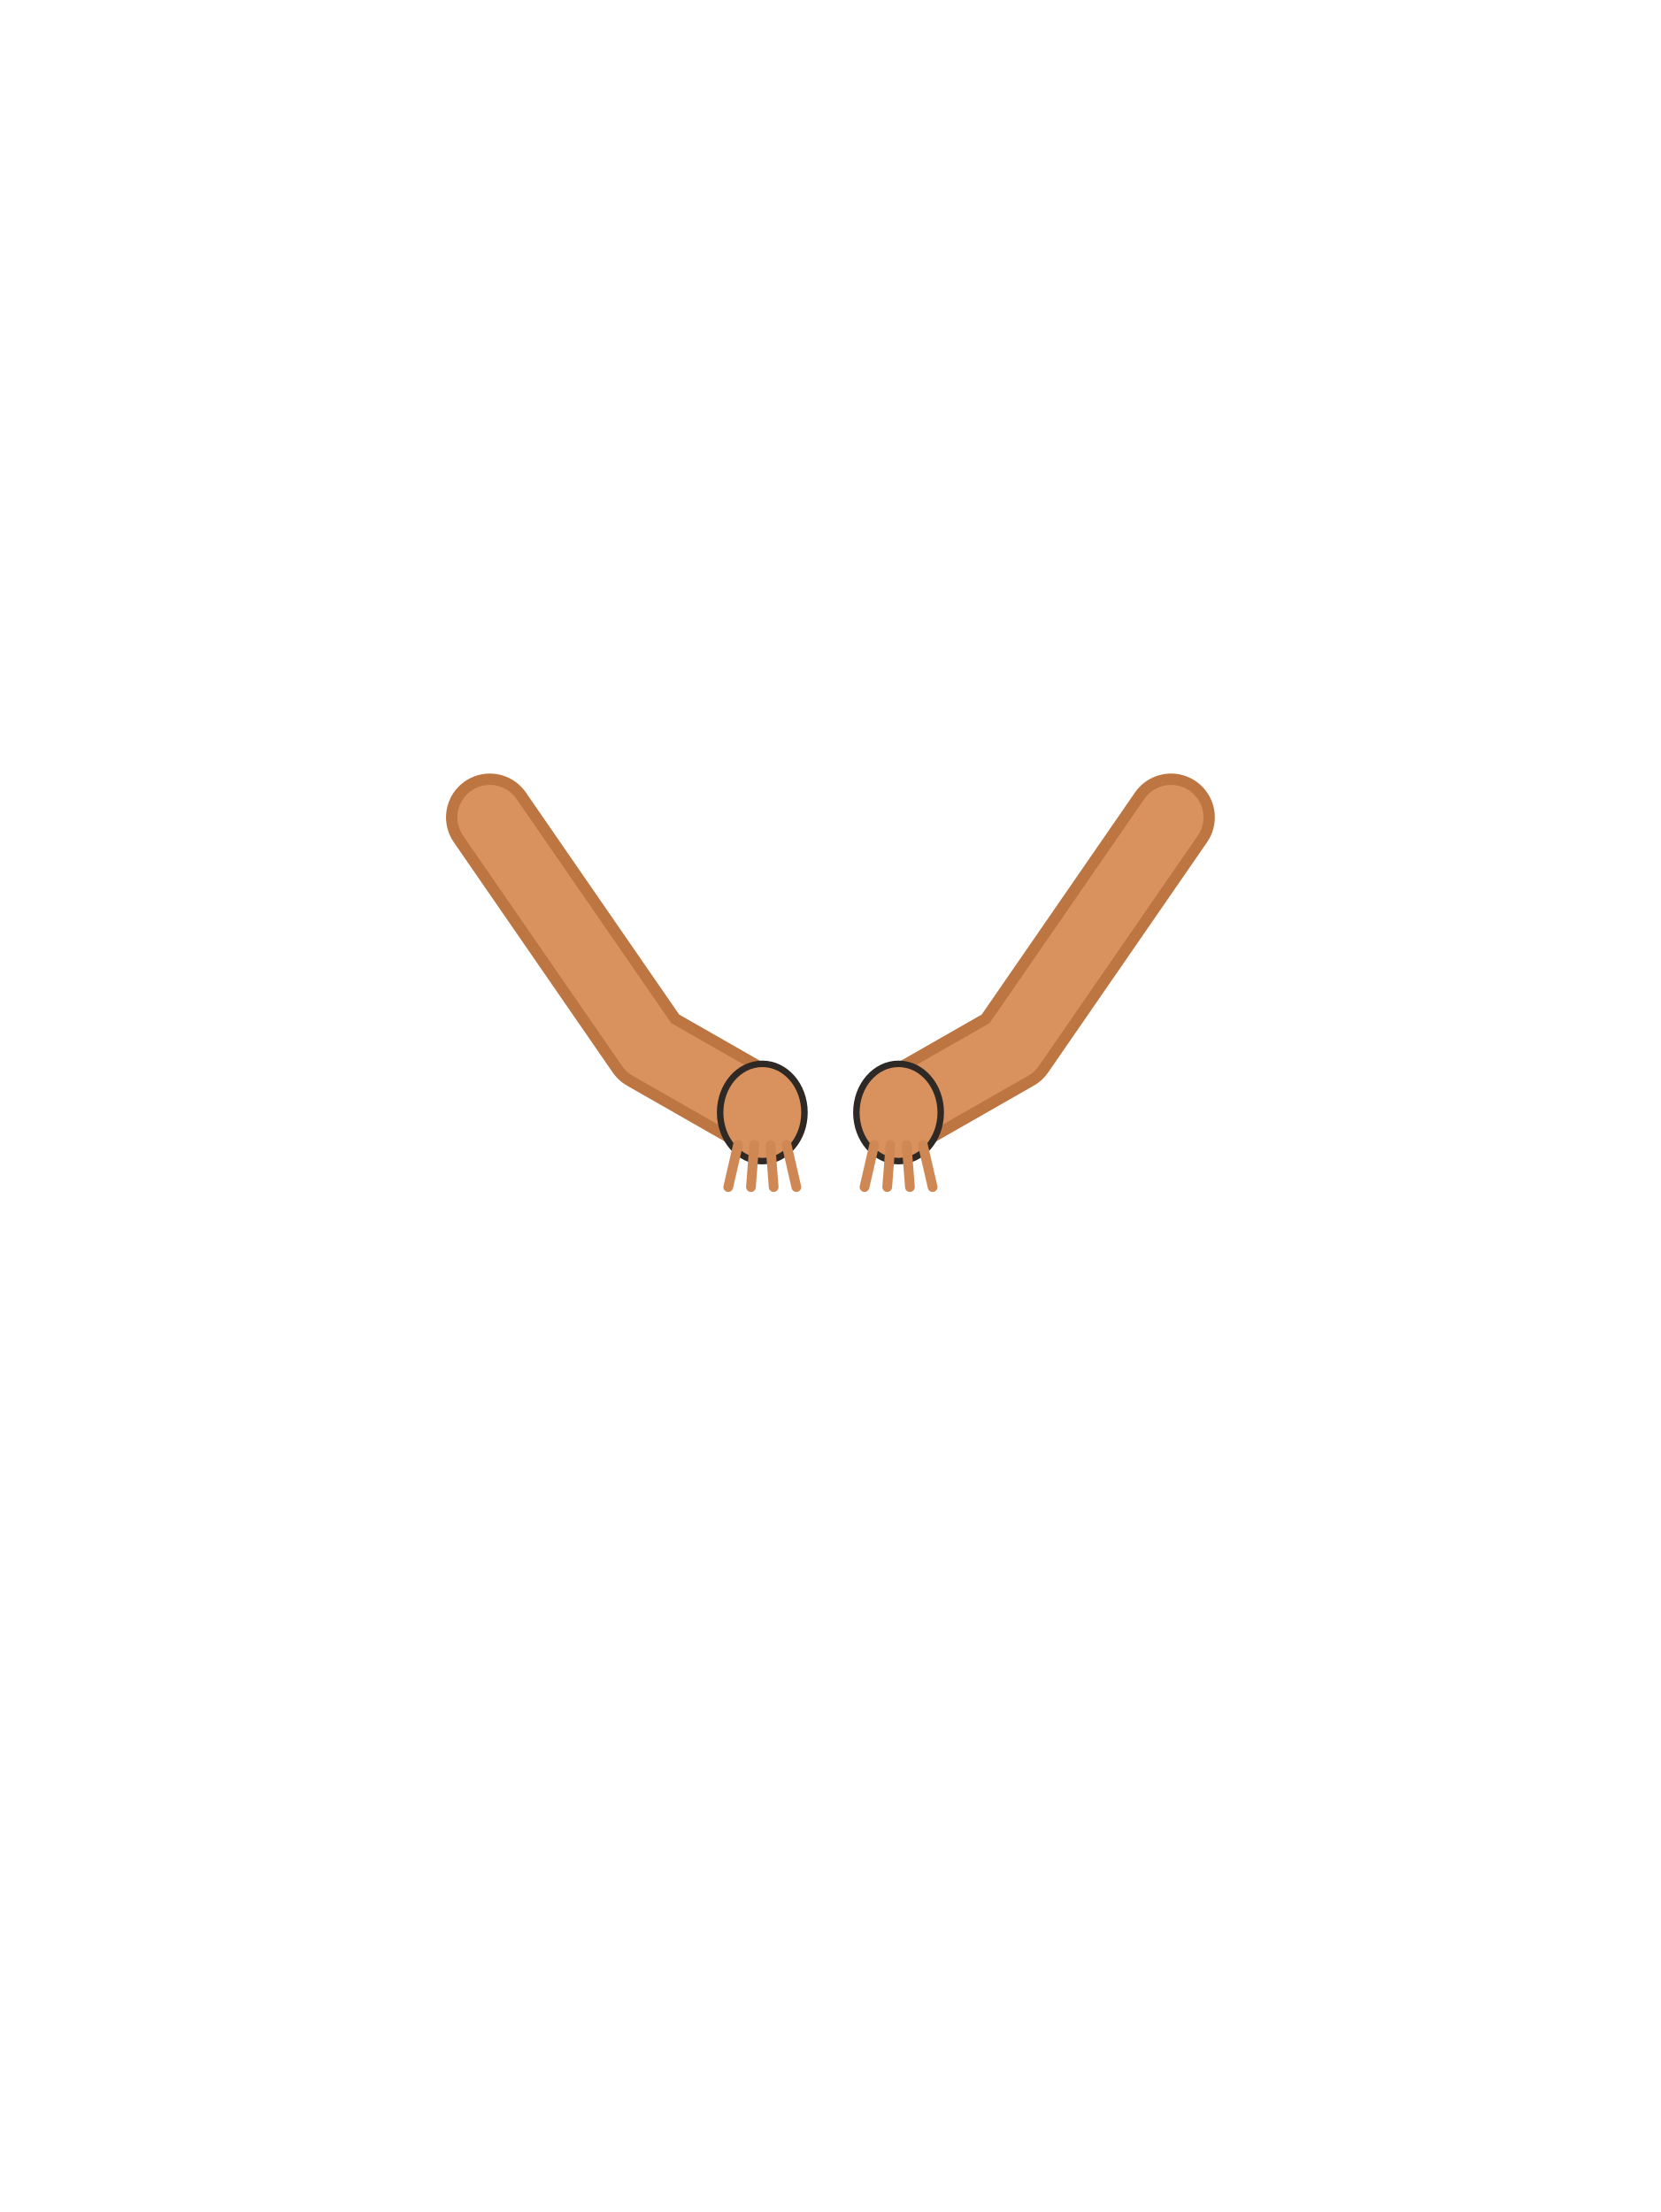
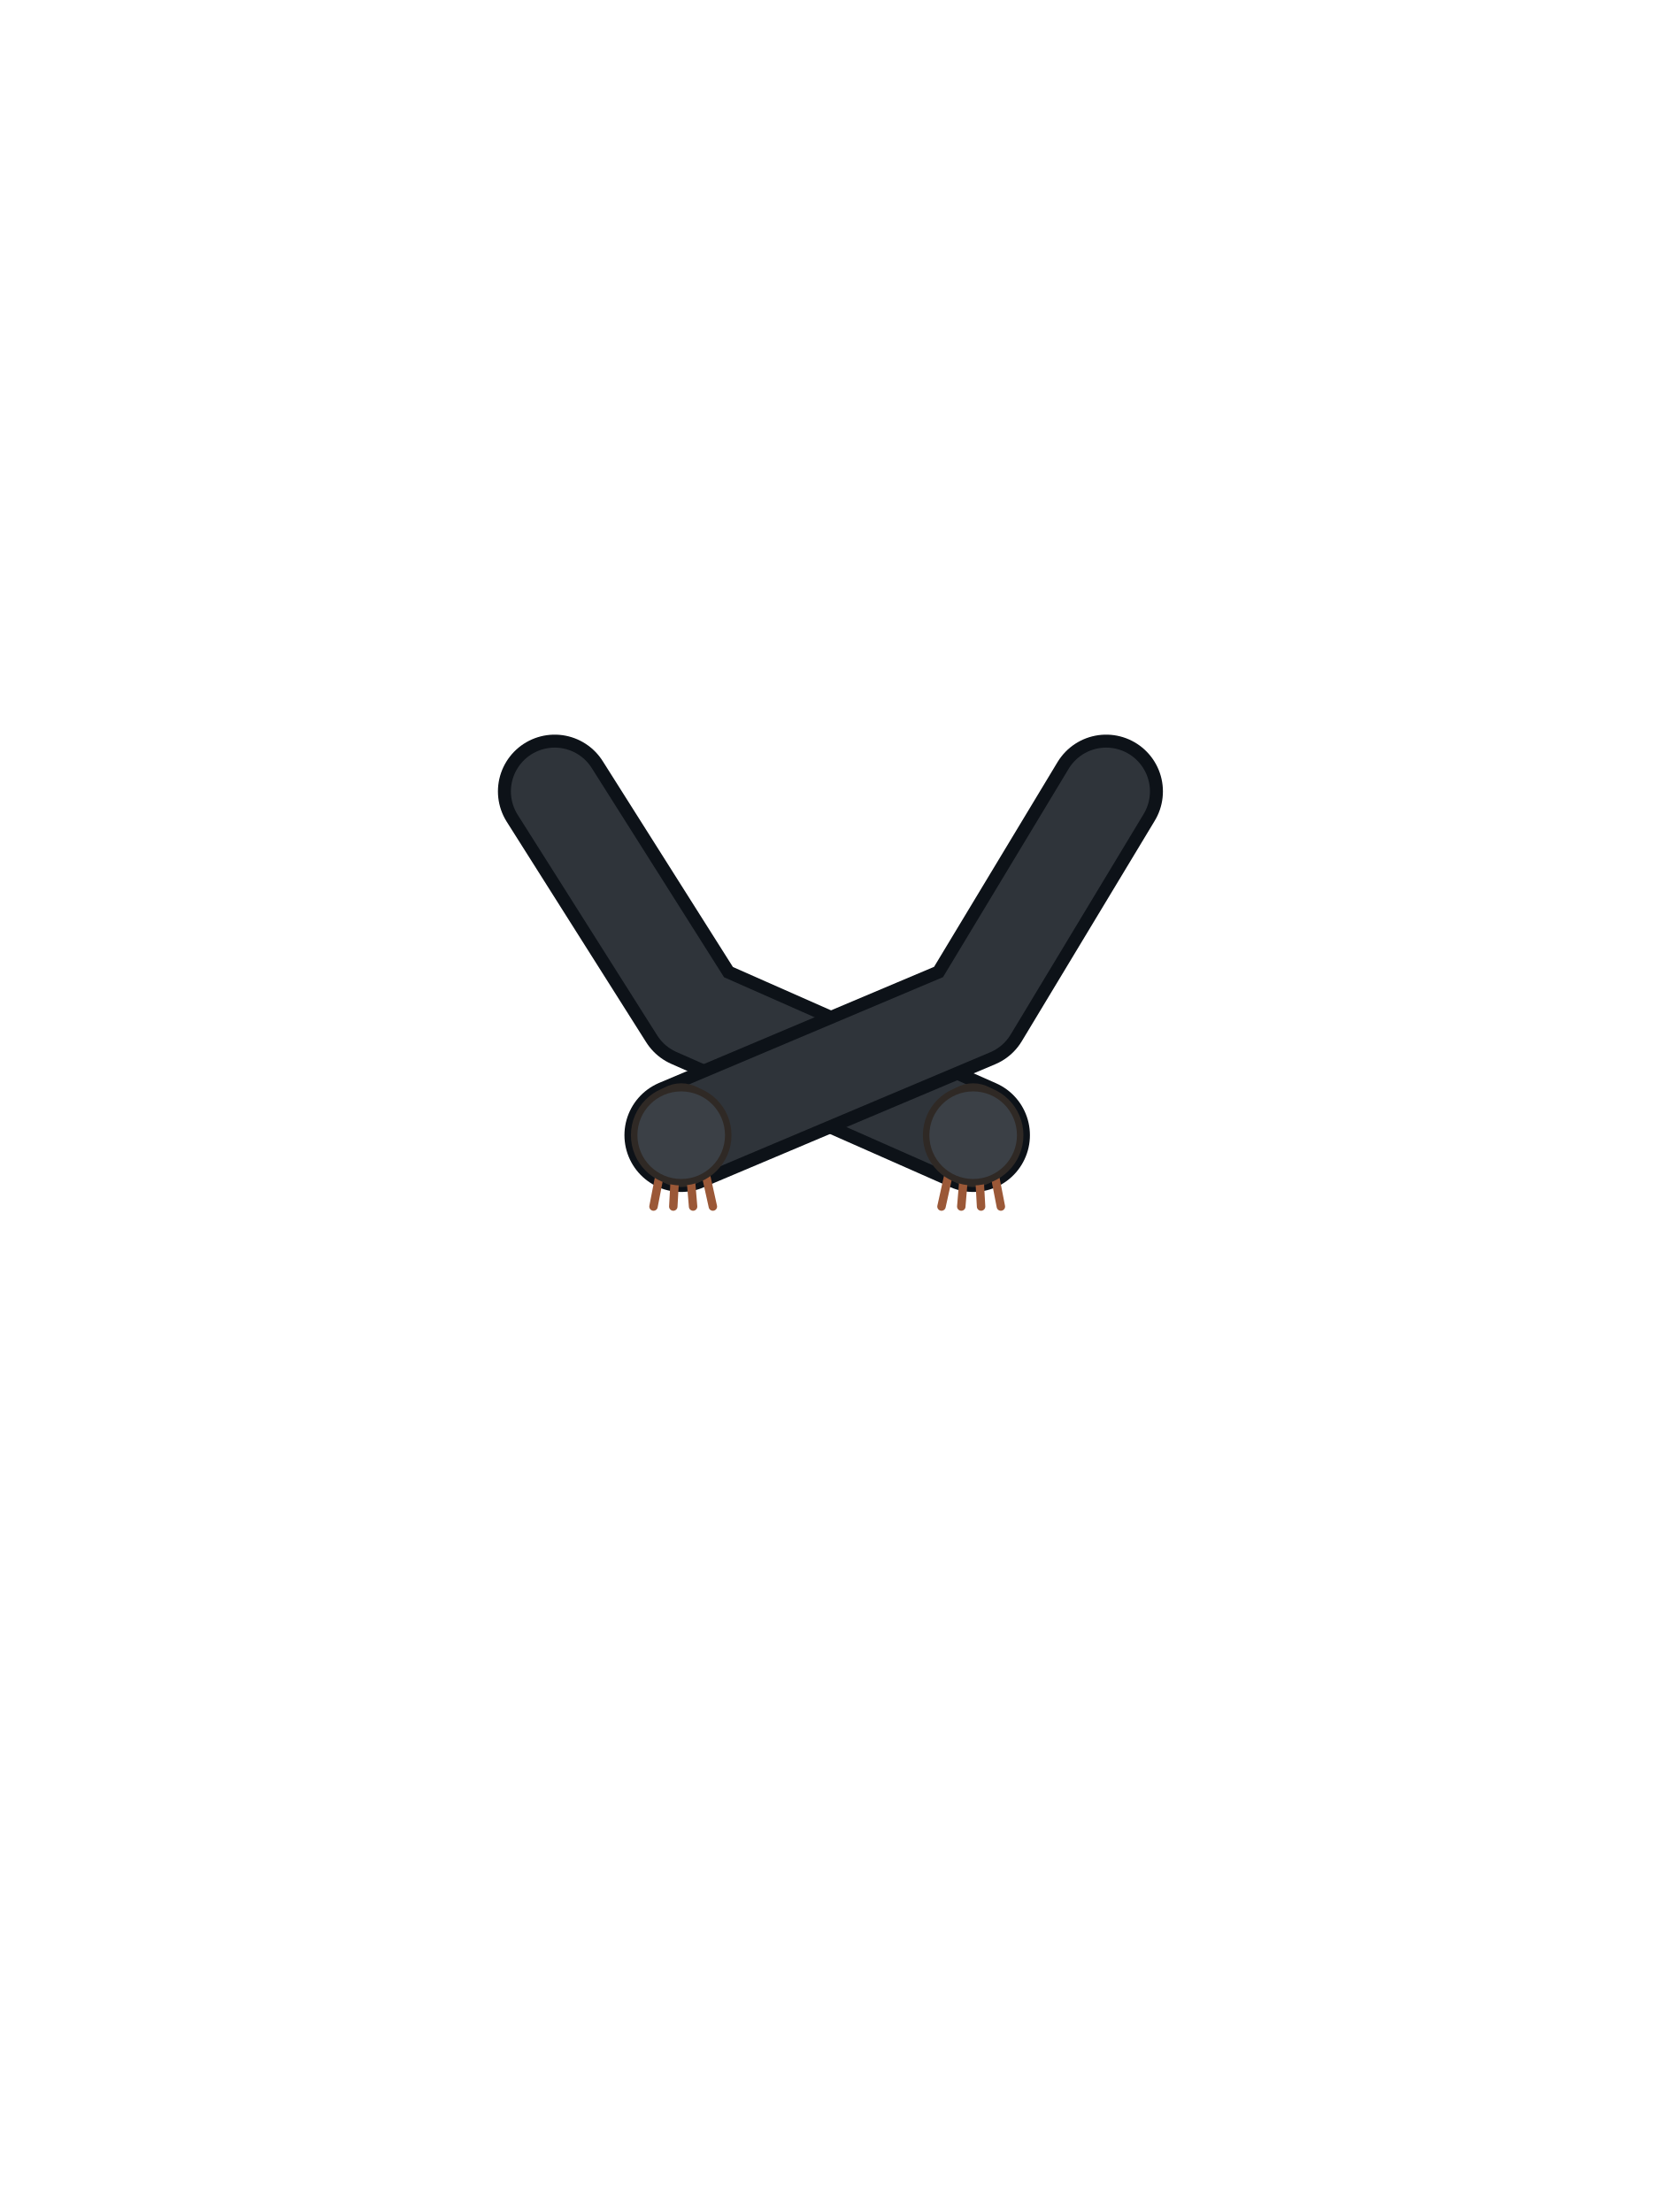
<svg xmlns="http://www.w3.org/2000/svg" baseProfile="full" height="682" version="1.1" viewBox="0 0 512 682" width="512">
  <defs />
-   <polyline fill="none" points="151,252 200,323 235,343" stroke="#bd7541" stroke-linecap="round" stroke-linejoin="round" stroke-width="27" />
-   <polyline fill="none" points="151,252 200,323 235,343" stroke="#d9915d" stroke-linecap="round" stroke-linejoin="round" stroke-width="20" />
-   <ellipse cx="235" cy="343" fill="#d9915d" rx="13" ry="15" stroke="#2f2925" stroke-linecap="round" stroke-linejoin="round" stroke-width="2" />
-   <line stroke="#cf8753" stroke-linecap="round" stroke-width="3" x1="227.5" x2="224.5" y1="353" y2="366" />
-   <line stroke="#cf8753" stroke-linecap="round" stroke-width="3" x1="232.5" x2="231.5" y1="353" y2="366" />
-   <line stroke="#cf8753" stroke-linecap="round" stroke-width="3" x1="237.5" x2="238.5" y1="353" y2="366" />
-   <line stroke="#cf8753" stroke-linecap="round" stroke-width="3" x1="242.5" x2="245.5" y1="353" y2="366" />
-   <polyline fill="none" points="361,252 312,323 277,343" stroke="#bd7541" stroke-linecap="round" stroke-linejoin="round" stroke-width="27" />
-   <polyline fill="none" points="361,252 312,323 277,343" stroke="#d9915d" stroke-linecap="round" stroke-linejoin="round" stroke-width="20" />
-   <ellipse cx="277" cy="343" fill="#d9915d" rx="13" ry="15" stroke="#2f2925" stroke-linecap="round" stroke-linejoin="round" stroke-width="2" />
-   <line stroke="#cf8753" stroke-linecap="round" stroke-width="3" x1="269.5" x2="266.5" y1="353" y2="366" />
-   <line stroke="#cf8753" stroke-linecap="round" stroke-width="3" x1="274.5" x2="273.5" y1="353" y2="366" />
-   <line stroke="#cf8753" stroke-linecap="round" stroke-width="3" x1="279.5" x2="280.5" y1="353" y2="366" />
-   <line stroke="#cf8753" stroke-linecap="round" stroke-width="3" x1="284.5" x2="287.5" y1="353" y2="366" />
+   <polyline fill="none" points="171,244 214,312 300,350" stroke="#0d1218" stroke-linecap="round" stroke-linejoin="round" stroke-width="35" />
+   <polyline fill="none" points="171,244 214,312 300,350" stroke="#2f343a" stroke-linecap="round" stroke-linejoin="round" stroke-width="27" />
+   <ellipse cx="300" cy="350" fill="#a76443" rx="12" ry="15" stroke="#2f2925" stroke-linecap="round" stroke-linejoin="round" stroke-width="2" />
+   <line stroke="#9b5837" stroke-linecap="round" stroke-width="2.6" x1="306.02" x2="308.54" y1="359" y2="372" />
+   <line stroke="#9b5837" stroke-linecap="round" stroke-width="2.6" x1="301.72" x2="302.44" y1="359" y2="372" />
+   <line stroke="#9b5837" stroke-linecap="round" stroke-width="2.6" x1="297.42" x2="296.34" y1="359" y2="372" />
+   <line stroke="#9b5837" stroke-linecap="round" stroke-width="2.6" x1="293.12" x2="290.24" y1="359" y2="372" />
+   <circle cx="300" cy="350" fill="#3b4046" r="14.5" stroke="#2f2925" stroke-width="2" />
+   <polyline fill="none" points="341,244 300,312 210,350" stroke="#0d1218" stroke-linecap="round" stroke-linejoin="round" stroke-width="35" />
+   <polyline fill="none" points="341,244 300,312 210,350" stroke="#2f343a" stroke-linecap="round" stroke-linejoin="round" stroke-width="27" />
+   <ellipse cx="210" cy="350" fill="#a76443" rx="12" ry="15" stroke="#2f2925" stroke-linecap="round" stroke-linejoin="round" stroke-width="2" />
+   <line stroke="#9b5837" stroke-linecap="round" stroke-width="2.6" x1="203.98" x2="201.46" y1="359" y2="372" />
+   <line stroke="#9b5837" stroke-linecap="round" stroke-width="2.6" x1="208.28" x2="207.56" y1="359" y2="372" />
+   <line stroke="#9b5837" stroke-linecap="round" stroke-width="2.6" x1="212.58" x2="213.66" y1="359" y2="372" />
+   <line stroke="#9b5837" stroke-linecap="round" stroke-width="2.6" x1="216.88" x2="219.76" y1="359" y2="372" />
+   <circle cx="210" cy="350" fill="#3b4046" r="14.5" stroke="#2f2925" stroke-width="2" />
</svg>
